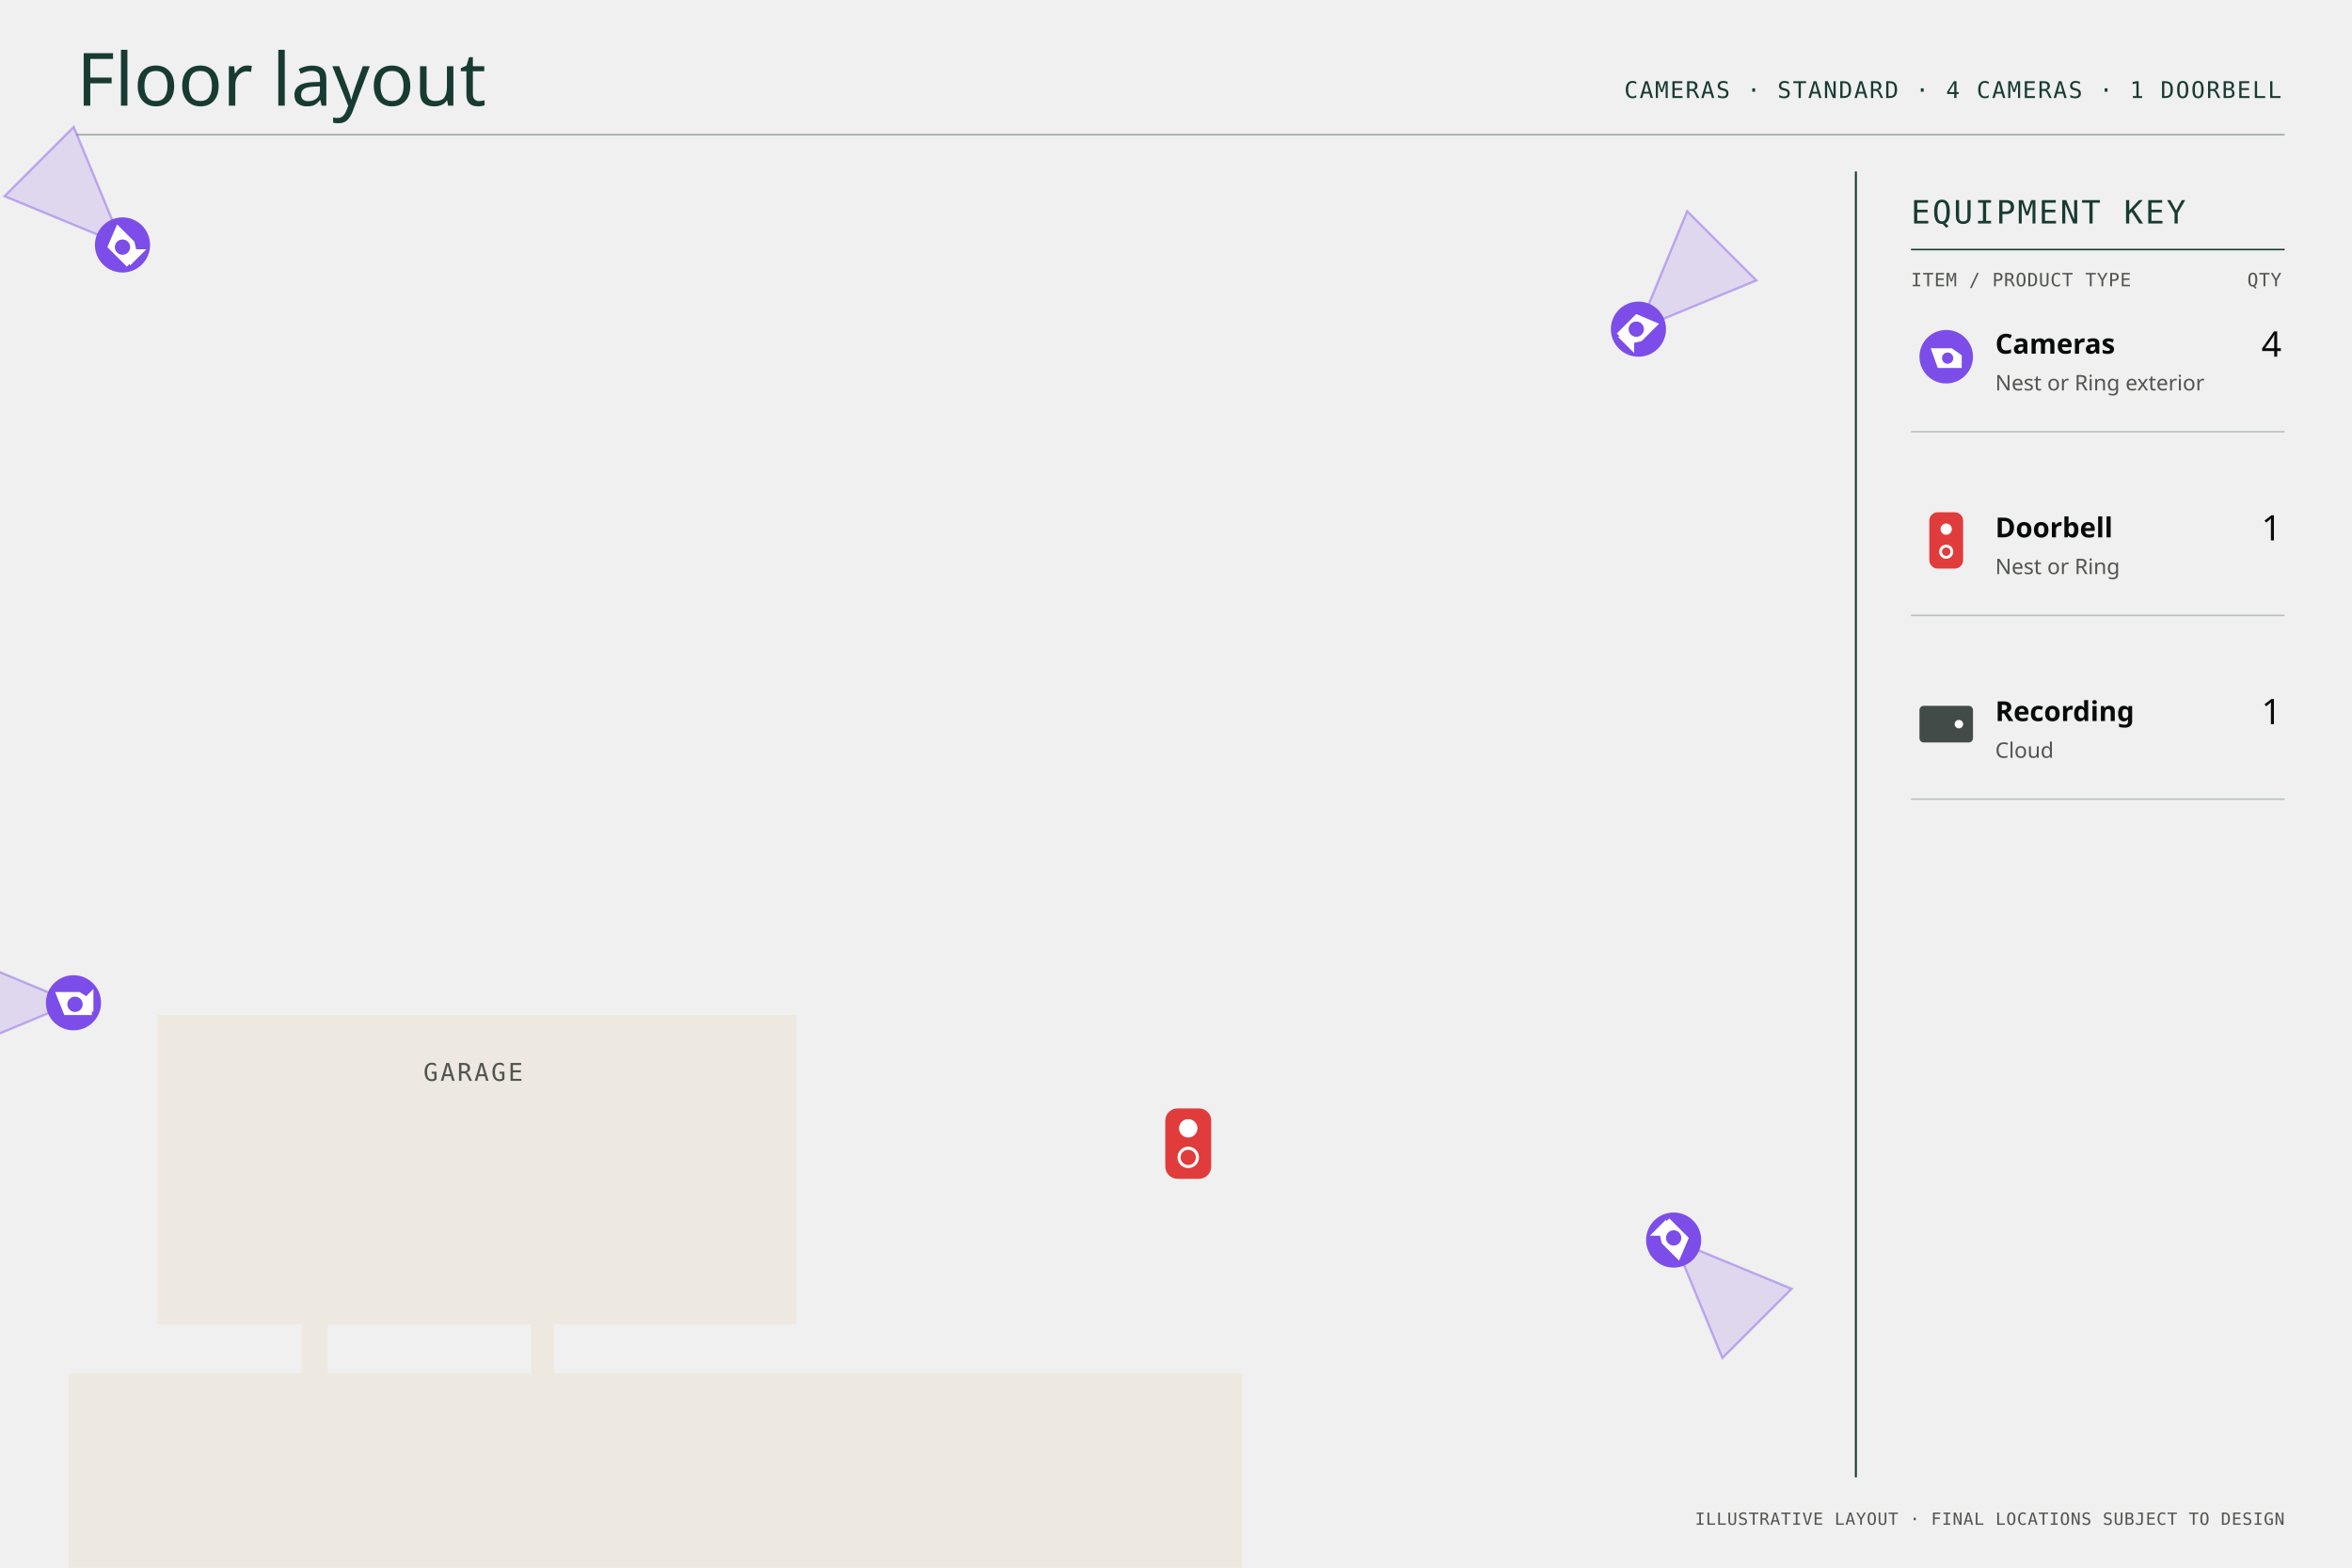
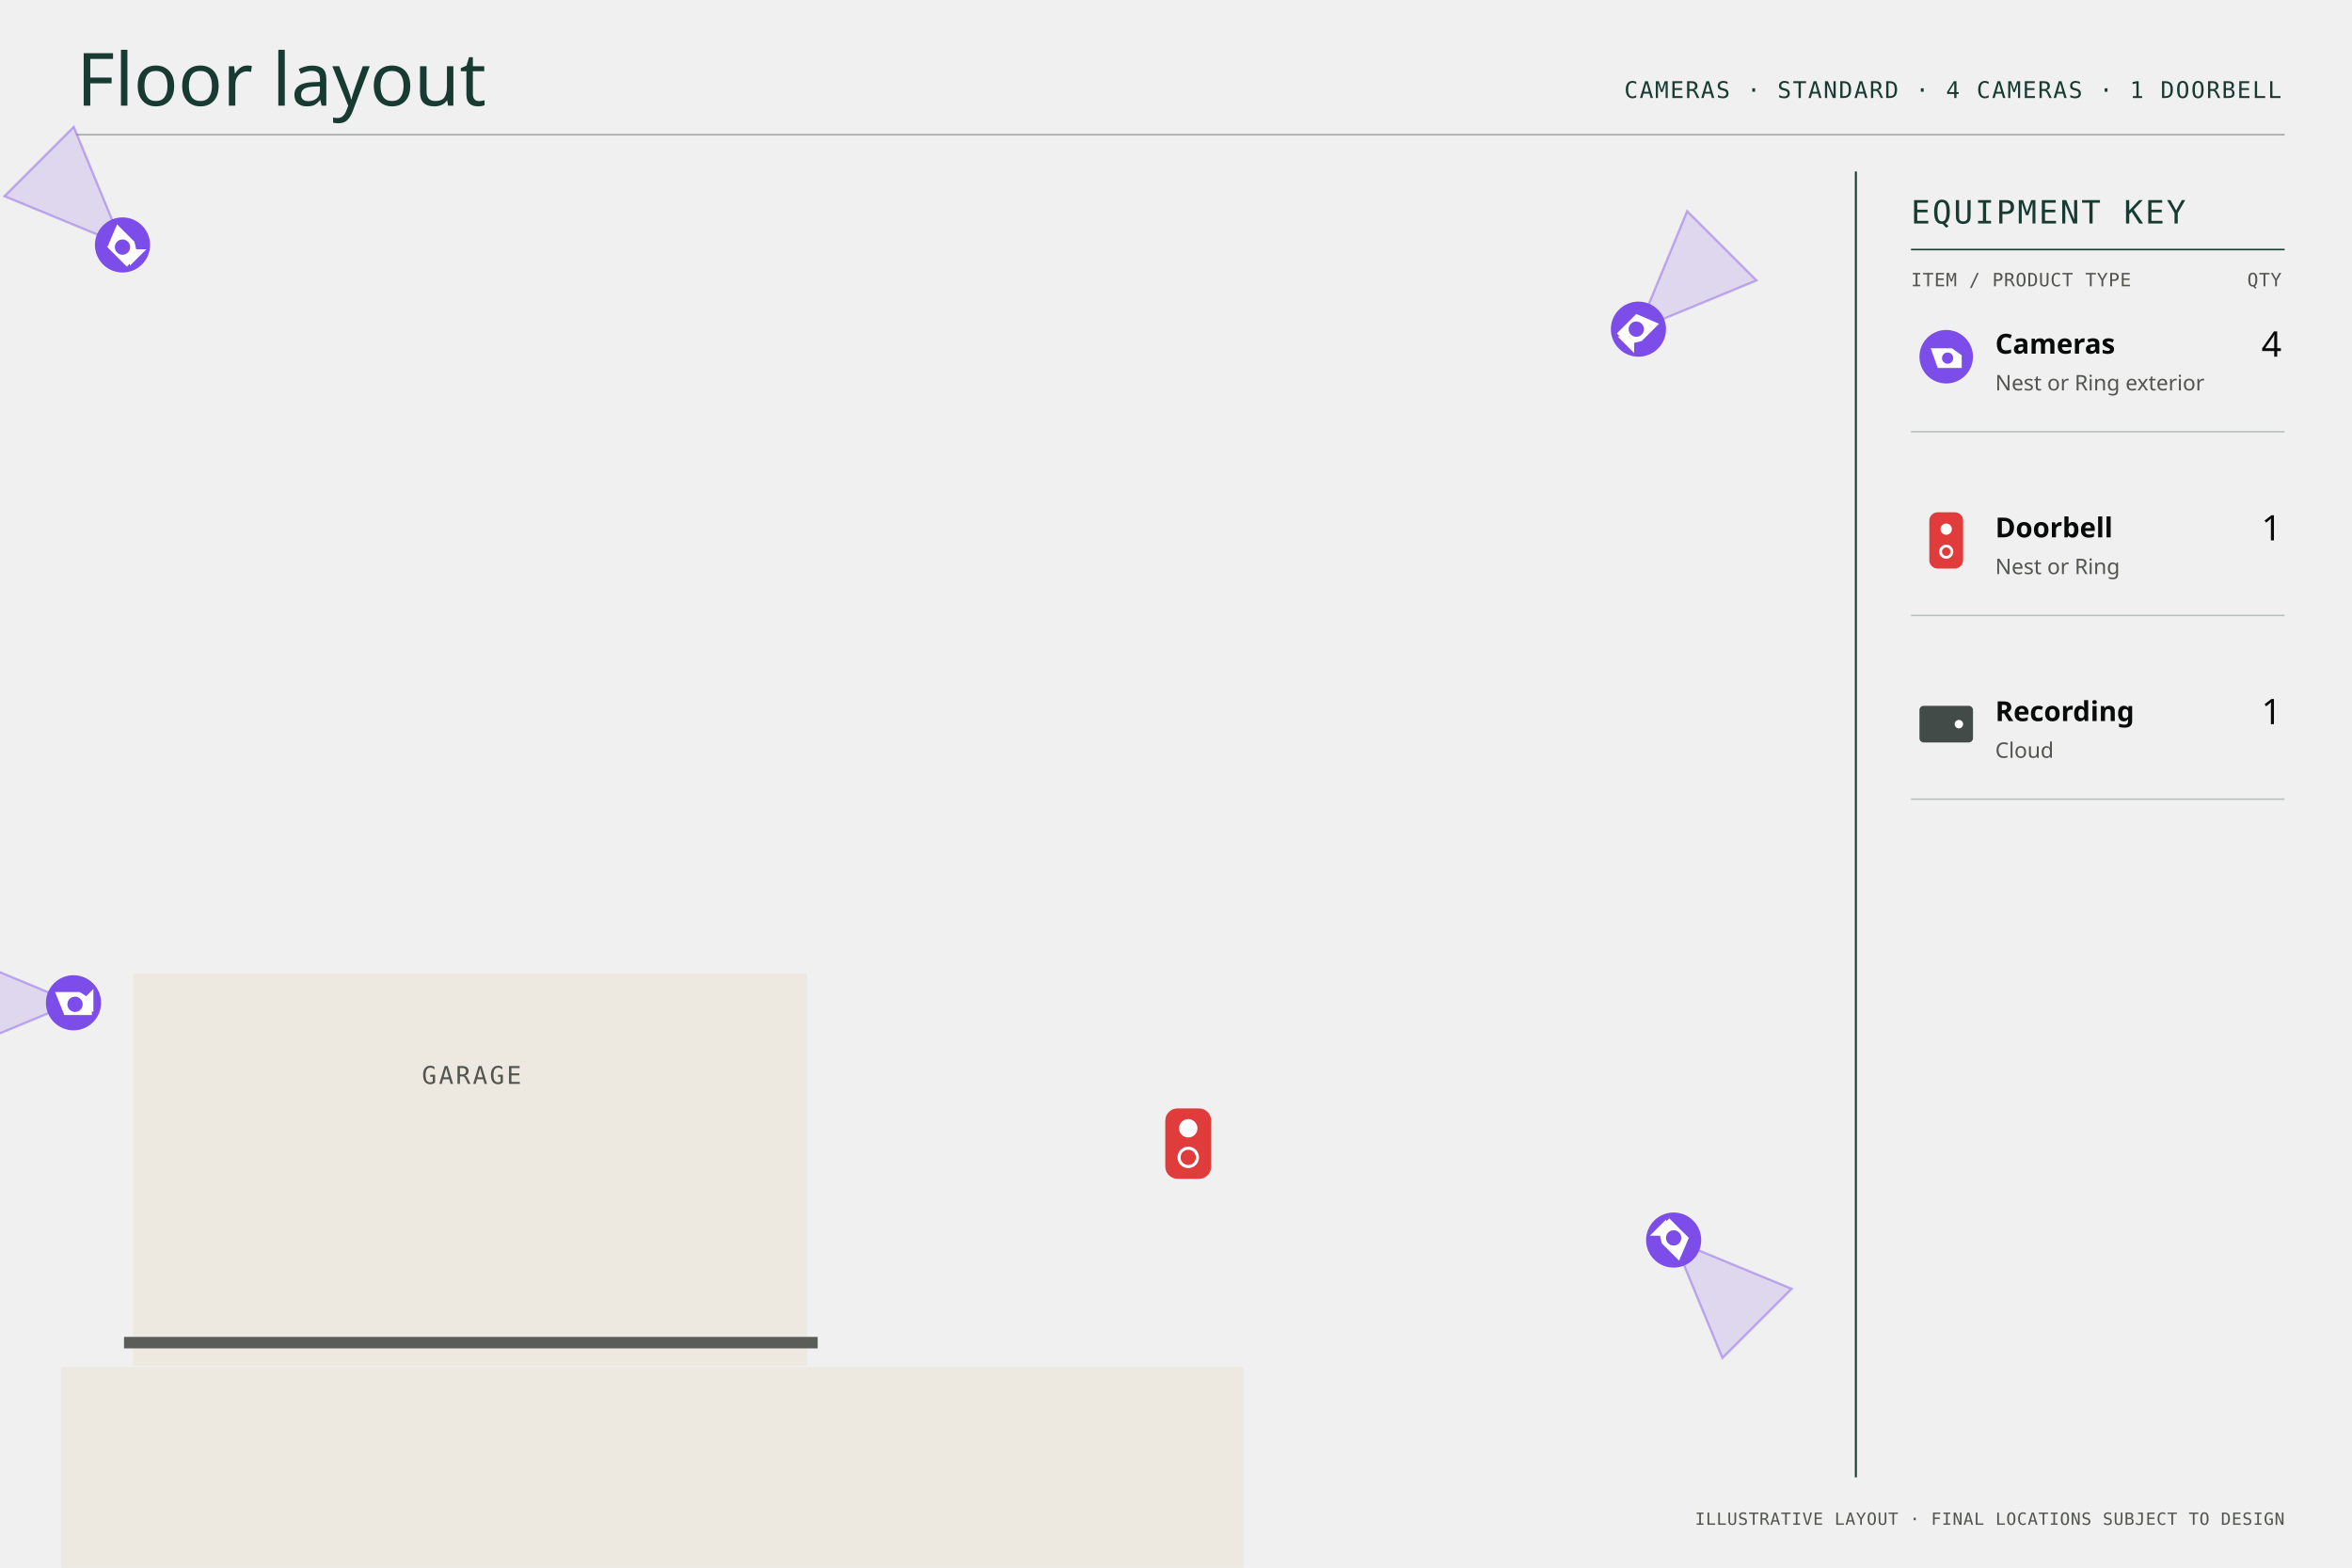
<svg xmlns="http://www.w3.org/2000/svg" viewBox="0 0 1536 1024" width="1536" height="1024" role="img" aria-label="Cameras Standard floor layout and equipment key">
  <text x="50" y="69" fill="#183B31" font-family="Schibsted Grotesk,sans-serif" font-size="48">Floor layout</text>
  <text x="1490" y="64" fill="#183B31" font-family="IBM Plex Mono,monospace" font-size="15" letter-spacing=".065em" text-anchor="end">CAMERAS · STANDARD · 4 CAMERAS · 1 DOORBELL</text>
  <line x1="50" y1="88" x2="1492" y2="88" stroke="#9DA7A3" stroke-width="1" />
-   <g data-pradera-architectural-cleanup="garage">
-     <rect x="103" y="663" width="417" height="202" fill="#EDE9E0" />
-     <rect x="197" y="865" width="17" height="32" fill="#EDE9E0" />
-     <rect x="347" y="865" width="15" height="32" fill="#EDE9E0" />
-     <rect x="45" y="897" width="766" height="127" fill="#EDE9E0" />
-     <text x="309" y="706" font-family="IBM Plex Mono,monospace" font-size="16" font-weight="500" letter-spacing=".09em" fill="#51544F" text-anchor="middle">GARAGE</text>
+   <g data-pradera-architectural-cleanup="garage" aria-label="Open garage architectural reference">
+     <rect x="87" y="636" width="440" height="256" fill="#EDE9E0" />
+     <rect x="40" y="893" width="772" height="131" fill="#EDE9E0" />
+     <line x1="81" y1="877" x2="534" y2="877" stroke="#5B5D58" stroke-width="7.5" />
+     <text x="308" y="708" fill="#51544F" text-anchor="middle" font-family="IBM Plex Mono,monospace" font-size="16" font-weight="500" letter-spacing=".09em">GARAGE</text>
  </g>
  <g transform="translate(80,160) rotate(45)">
    <path d="M0 0L-77 -32L-77 32Z" fill="#7C4DE8" fill-opacity=".15" stroke="#7C4DE8" stroke-opacity=".42" stroke-width="1.5" />
    <circle r="18" fill="#7C4DE8" />
    <path d="M-12 -7h16l8 5v10h-18z" fill="white" />
    <circle cx="1" cy="1" r="5" fill="#7C4DE8" />
    <path d="M8 -4l5 -5v15l-5 -3" fill="white" />
  </g>
  <g transform="translate(1070,215) rotate(135)">
    <path d="M0 0L-77 -32L-77 32Z" fill="#7C4DE8" fill-opacity=".15" stroke="#7C4DE8" stroke-opacity=".42" stroke-width="1.5" />
    <circle r="18" fill="#7C4DE8" />
    <path d="M-12 -7h16l8 5v10h-18z" fill="white" />
    <circle cx="1" cy="1" r="5" fill="#7C4DE8" />
    <path d="M8 -4l5 -5v15l-5 -3" fill="white" />
  </g>
  <g transform="translate(48,655) rotate(0)">
    <path d="M0 0L-77 -32L-77 32Z" fill="#7C4DE8" fill-opacity=".15" stroke="#7C4DE8" stroke-opacity=".42" stroke-width="1.5" />
    <circle r="18" fill="#7C4DE8" />
    <path d="M-12 -7h16l8 5v10h-18z" fill="white" />
    <circle cx="1" cy="1" r="5" fill="#7C4DE8" />
    <path d="M8 -4l5 -5v15l-5 -3" fill="white" />
  </g>
  <g transform="translate(1093,810) rotate(-135)">
    <path d="M0 0L-77 -32L-77 32Z" fill="#7C4DE8" fill-opacity=".15" stroke="#7C4DE8" stroke-opacity=".42" stroke-width="1.5" />
    <circle r="18" fill="#7C4DE8" />
    <path d="M-12 -7h16l8 5v10h-18z" fill="white" />
    <circle cx="1" cy="1" r="5" fill="#7C4DE8" />
    <path d="M8 -4l5 -5v15l-5 -3" fill="white" />
  </g>
  <g transform="translate(776,747)">
    <rect x="-15" y="-23" width="30" height="46" rx="8" fill="#E03C3C" />
    <circle cy="-10" r="6" fill="white" />
    <circle cy="9" r="6" fill="none" stroke="white" stroke-width="2" />
  </g>
  <line x1="1212" y1="112" x2="1212" y2="965" stroke="#183B31" stroke-width="1.3" />
  <text x="1248" y="146" fill="#183B31" font-family="IBM Plex Mono,monospace" font-size="21" letter-spacing=".06em">EQUIPMENT KEY</text>
  <line x1="1248" y1="163" x2="1492" y2="163" stroke="#183B31" stroke-width="1" />
  <text x="1248" y="187" fill="#51544F" font-family="IBM Plex Mono,monospace" font-size="12" letter-spacing=".03em">ITEM / PRODUCT TYPE</text>
  <text x="1490" y="187" fill="#51544F" font-family="IBM Plex Mono,monospace" font-size="12" letter-spacing=".03em" text-anchor="end">QTY</text>
  <g transform="translate(1271,233) scale(0.92)">
    <circle r="19" fill="#7C4DE8" />
    <path d="M-11 -6h15l7 5v9h-17z" fill="white" />
    <circle cx="1" cy="1" r="4" fill="#7C4DE8" />
  </g>
  <text x="1303" y="231" fill="#090B0A" font-family="Instrument Sans,sans-serif" font-size="18" font-weight="600">Cameras</text>
  <text x="1303" y="255" fill="#51544F" font-family="Instrument Sans,sans-serif" font-size="14">Nest or Ring exterior</text>
  <text x="1490" y="233" fill="#090B0A" font-family="Instrument Sans,sans-serif" font-size="23" text-anchor="end">4</text>
  <line x1="1248" y1="282" x2="1492" y2="282" stroke="#B8C1BC" stroke-width="1" />
  <g transform="translate(1271,353) scale(0.92)">
    <rect x="-12" y="-20" width="24" height="40" rx="6" fill="#E03C3C" />
    <circle cy="-8" r="4" fill="white" />
    <circle cy="8" r="4" fill="none" stroke="white" stroke-width="2" />
  </g>
  <text x="1303" y="351" fill="#090B0A" font-family="Instrument Sans,sans-serif" font-size="18" font-weight="600">Doorbell</text>
  <text x="1303" y="375" fill="#51544F" font-family="Instrument Sans,sans-serif" font-size="14">Nest or Ring</text>
  <text x="1490" y="353" fill="#090B0A" font-family="Instrument Sans,sans-serif" font-size="23" text-anchor="end">1</text>
  <line x1="1248" y1="402" x2="1492" y2="402" stroke="#B8C1BC" stroke-width="1" />
  <g transform="translate(1271,473) scale(0.92)">
    <rect x="-19" y="-13" width="38" height="26" rx="3" fill="#434B48" />
    <circle cx="9" cy="0" r="3" fill="white" />
  </g>
  <text x="1303" y="471" fill="#090B0A" font-family="Instrument Sans,sans-serif" font-size="18" font-weight="600">Recording</text>
  <text x="1303" y="495" fill="#51544F" font-family="Instrument Sans,sans-serif" font-size="14">Cloud</text>
  <text x="1490" y="473" fill="#090B0A" font-family="Instrument Sans,sans-serif" font-size="23" text-anchor="end">1</text>
  <line x1="1248" y1="522" x2="1492" y2="522" stroke="#B8C1BC" stroke-width="1" />
  <text x="1492" y="996" fill="#51544F" font-family="IBM Plex Mono,monospace" font-size="11" letter-spacing=".035em" text-anchor="end">ILLUSTRATIVE LAYOUT · FINAL LOCATIONS SUBJECT TO DESIGN</text>
</svg>
